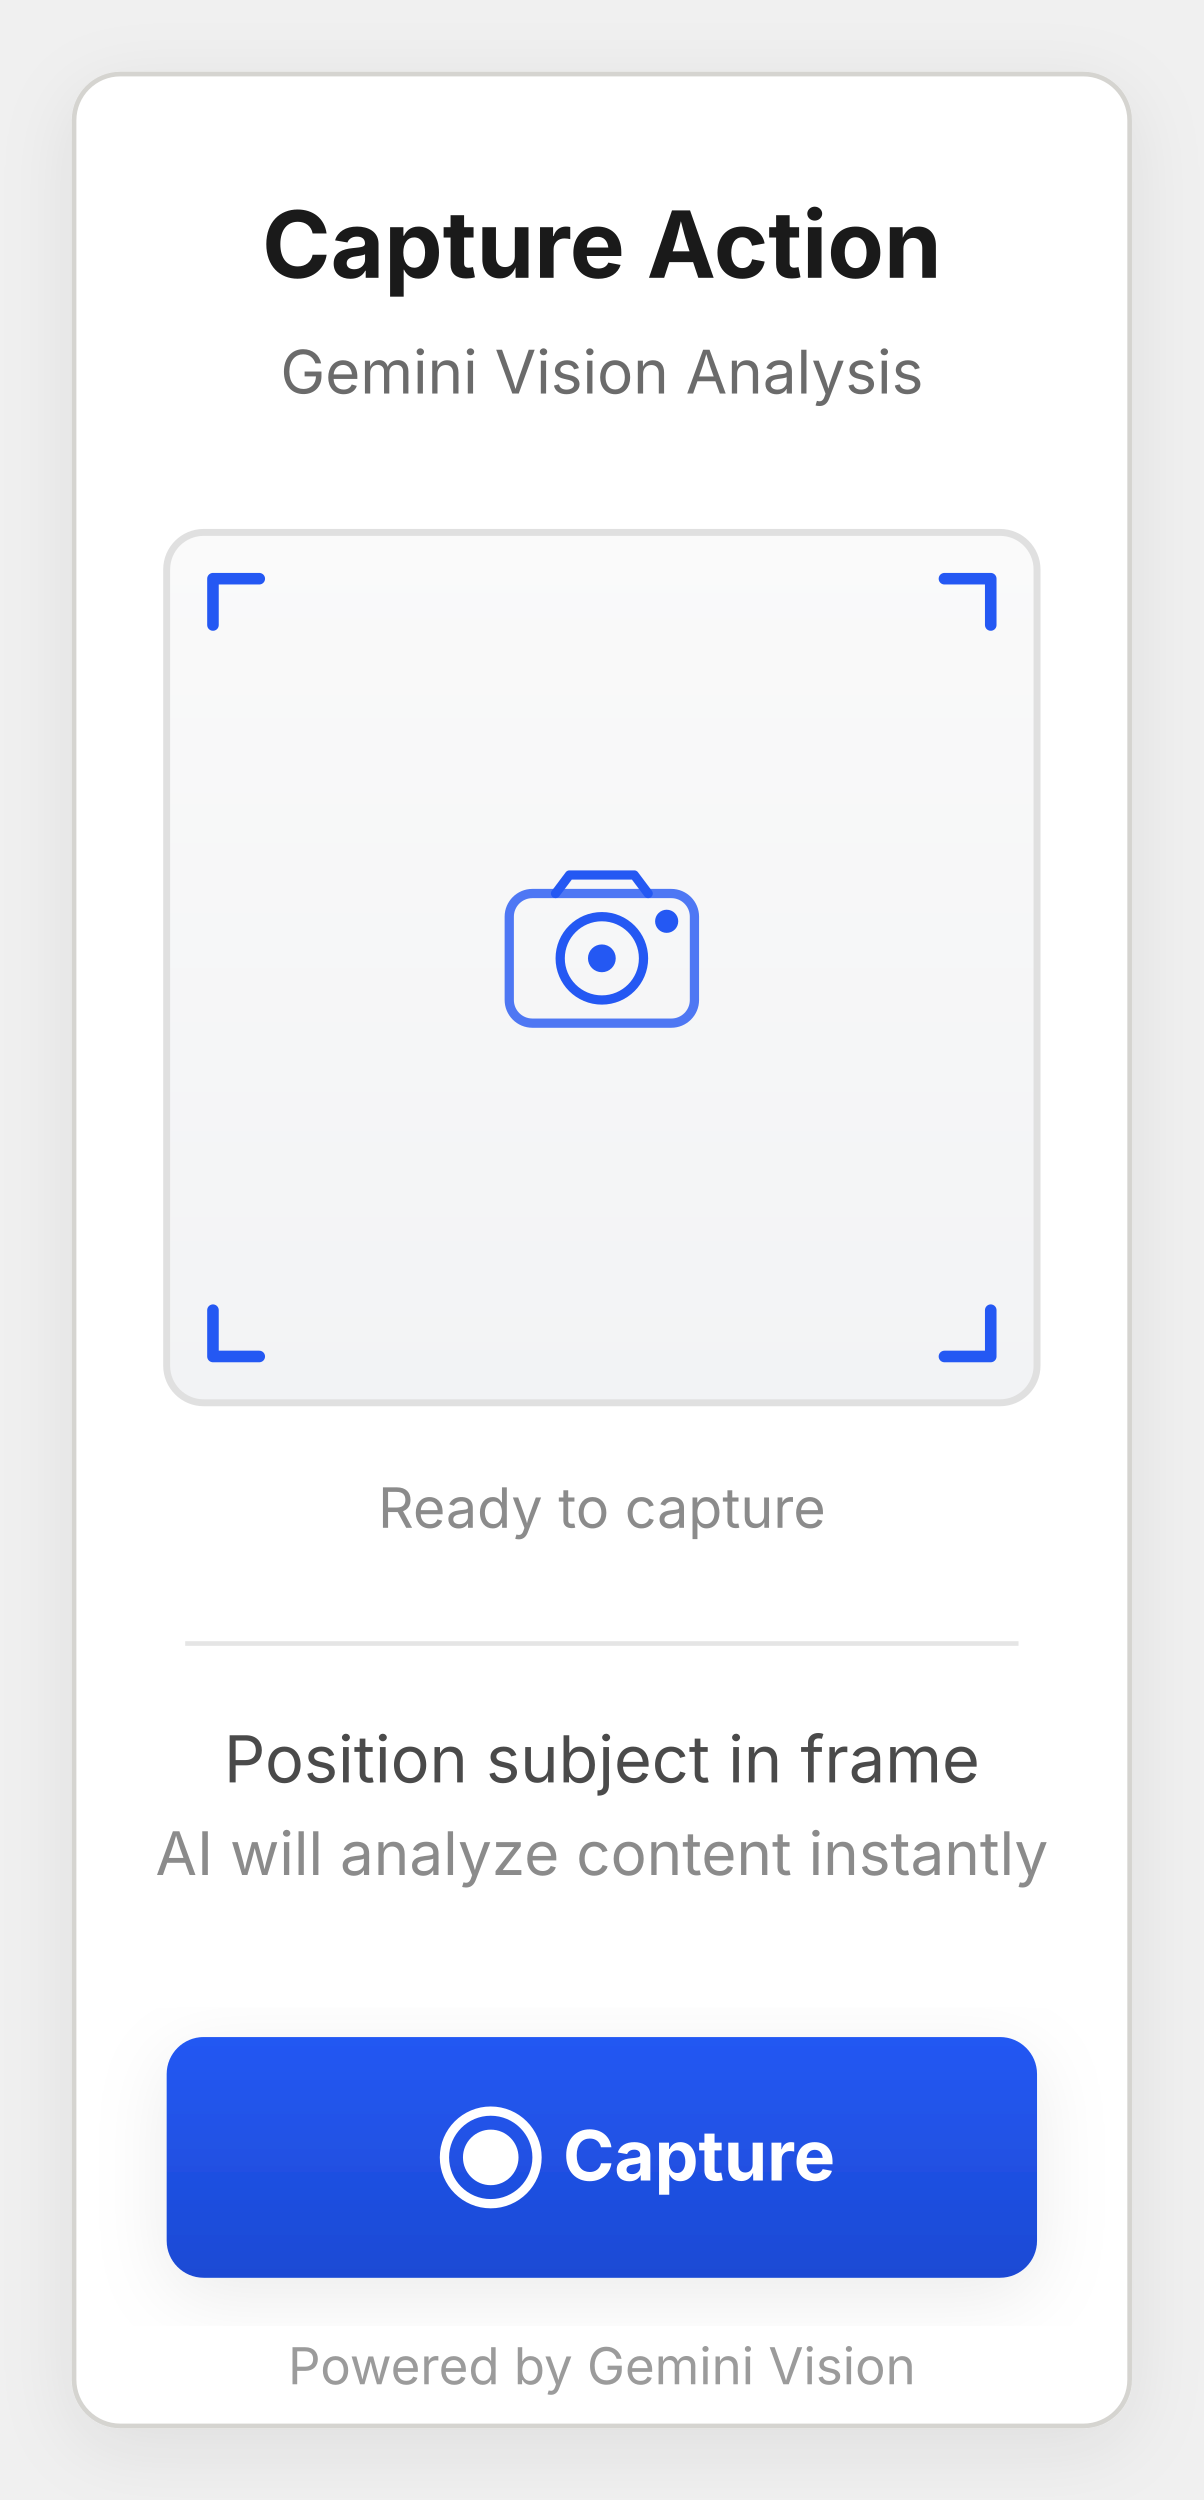
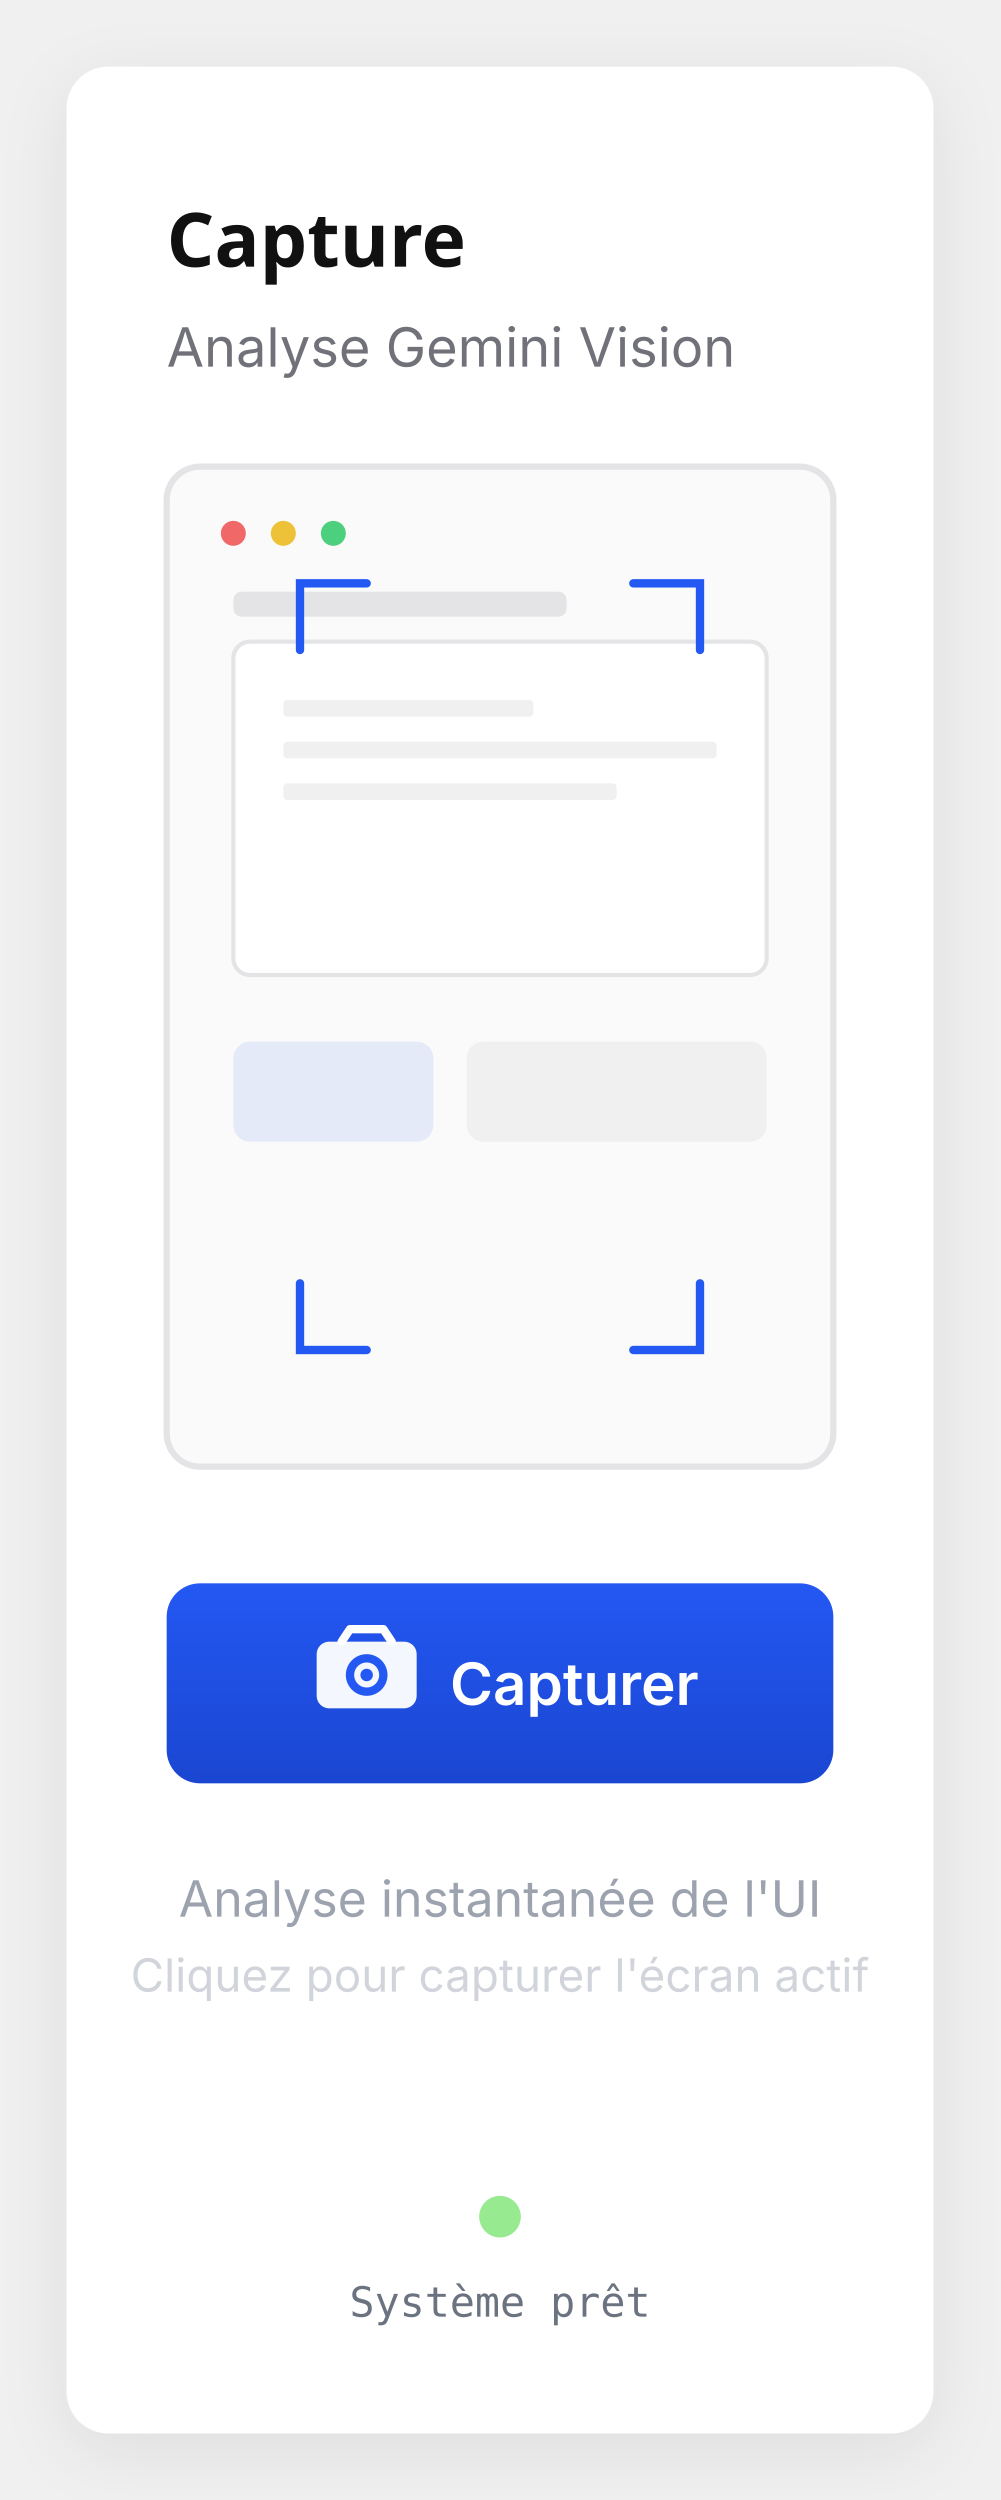
- <svg xmlns="http://www.w3.org/2000/svg" viewBox="0 0 260 540">
+ <svg xmlns="http://www.w3.org/2000/svg" viewBox="0 0 240 600">
  <defs>
-     <filter id="shadow" x="-20%" y="-20%" width="140%" height="140%">
+     <filter id="cardShadow" x="-50%" y="-50%" width="200%" height="200%">
      <feDropShadow dx="0" dy="4" stdDeviation="8" flood-opacity="0.08" />
    </filter>
-     <linearGradient id="btnGrad" x1="0%" y1="0%" x2="0%" y2="100%">
+     <linearGradient id="btnGradient" x1="0%" y1="0%" x2="0%" y2="100%">
      <stop offset="0%" style="stop-color:#2458f3;stop-opacity:1" />
-       <stop offset="100%" style="stop-color:#1c4ad4;stop-opacity:1" />
-     </linearGradient>
-     <linearGradient id="previewGrad" x1="0%" y1="0%" x2="0%" y2="100%">
-       <stop offset="0%" style="stop-color:#fafafa;stop-opacity:1" />
-       <stop offset="100%" style="stop-color:#f2f3f5;stop-opacity:1" />
+       <stop offset="100%" style="stop-color:#1a46d1;stop-opacity:1" />
    </linearGradient>
  </defs>
  <g id="component_root">
-     <rect x="16" y="16" width="228" height="508" rx="10" fill="#ffffff" filter="url(#shadow)" stroke="#d5d4d0" stroke-width="1" />
-     <text x="130" y="60" font-family="Plus Jakarta Sans, Inter, sans-serif" font-weight="700" font-size="20" fill="#1a1a1a" text-anchor="middle">Capture Action</text>
-     <text x="130" y="85" font-family="Inter, system-ui, sans-serif" font-size="13" fill="#6b6b6b" text-anchor="middle">Gemini Vision Analysis</text>
-     <rect x="36" y="115" width="188" height="188" rx="8" fill="url(#previewGrad)" stroke="#e0e0e0" stroke-width="1.5" />
-     <path d="M46 125 L46 135 M46 125 L56 125" stroke="#2458f3" stroke-width="2.5" fill="none" stroke-linecap="round" />
-     <path d="M214 125 L214 135 M214 125 L204 125" stroke="#2458f3" stroke-width="2.5" fill="none" stroke-linecap="round" />
-     <path d="M46 293 L46 283 M46 293 L56 293" stroke="#2458f3" stroke-width="2.5" fill="none" stroke-linecap="round" />
-     <path d="M214 293 L214 283 M214 293 L204 293" stroke="#2458f3" stroke-width="2.5" fill="none" stroke-linecap="round" />
-     <g transform="translate(110, 189)">
-       <rect x="0" y="4" width="40" height="28" rx="5" fill="none" stroke="#2458f3" stroke-width="2" opacity="0.8" />
-       <circle cx="20" cy="18" r="9" fill="none" stroke="#2458f3" stroke-width="2" />
-       <circle cx="20" cy="18" r="3" fill="#2458f3" />
-       <circle cx="34" cy="10" r="2.5" fill="#2458f3" />
-       <path d="M10 4 L13 0 L27 0 L30 4" stroke="#2458f3" stroke-width="2" fill="none" stroke-linecap="round" stroke-linejoin="round" />
+     <rect x="16" y="16" width="208" height="568" rx="10" fill="#ffffff" filter="url(#cardShadow)" />
+     <text x="40" y="64" font-family="Plus Jakarta Sans, sans-serif" font-weight="700" font-size="18" fill="#111111">Capture</text>
+     <text x="40" y="88" font-family="Inter, sans-serif" font-size="13" fill="#71717a">Analyse Gemini Vision</text>
+     <rect x="40" y="112" width="160" height="240" rx="8" fill="#fafafa" stroke="#e4e4e7" stroke-width="1.5" />
+     <circle cx="56" cy="128" r="3" fill="#ef4444" opacity="0.8" />
+     <circle cx="68" cy="128" r="3" fill="#eab308" opacity="0.8" />
+     <circle cx="80" cy="128" r="3" fill="#22c55e" opacity="0.8" />
+     <rect x="56" y="142" width="80" height="6" rx="2" fill="#e4e4e7" />
+     <rect x="56" y="154" width="128" height="80" rx="4" fill="#ffffff" stroke="#e4e4e7" stroke-width="1" />
+     <rect x="68" y="168" width="60" height="4" rx="1" fill="#f0f0f0" />
+     <rect x="68" y="178" width="104" height="4" rx="1" fill="#f0f0f0" />
+     <rect x="68" y="188" width="80" height="4" rx="1" fill="#f0f0f0" />
+     <rect x="56" y="250" width="48" height="24" rx="4" fill="#2458f3" opacity="0.1" />
+     <rect x="112" y="250" width="72" height="24" rx="4" fill="#f0f0f0" />
+     <path d="M 72 156 L 72 140 L 88 140" stroke="#2458f3" stroke-width="2" fill="none" stroke-linecap="round" />
+     <path d="M 168 156 L 168 140 L 152 140" stroke="#2458f3" stroke-width="2" fill="none" stroke-linecap="round" />
+     <path d="M 72 308 L 72 324 L 88 324" stroke="#2458f3" stroke-width="2" fill="none" stroke-linecap="round" />
+     <path d="M 168 308 L 168 324 L 152 324" stroke="#2458f3" stroke-width="2" fill="none" stroke-linecap="round" />
+     <g id="capture_button" transform="translate(40, 380)">
+       <rect width="160" height="48" rx="8" fill="url(#btnGradient)" />
+       <rect x="36" y="14" width="24" height="16" rx="3" fill="white" opacity="0.95" />
+       <path d="M 42 14 L 44 11 L 52 11 L 54 14" stroke="white" stroke-width="2" fill="none" stroke-linecap="round" stroke-linejoin="round" />
+       <circle cx="48" cy="22" r="4" stroke="#2458f3" stroke-width="2" fill="none" />
+       <circle cx="48" cy="22" r="1.5" fill="#2458f3" />
+       <text x="68" y="24" font-family="Inter, sans-serif" font-weight="600" font-size="14" fill="white" dominant-baseline="middle">Capturer</text>
    </g>
-     <text x="130" y="330" font-family="Inter, system-ui, sans-serif" font-size="12" fill="#8b8b8b" text-anchor="middle">Ready to capture</text>
-     <line x1="40" y1="355" x2="220" y2="355" stroke="#e5e5e5" stroke-width="1" />
-     <text x="130" y="385" font-family="Inter, system-ui, sans-serif" font-size="14" fill="#4a4a4a" text-anchor="middle">Position subject in frame</text>
-     <text x="130" y="405" font-family="Inter, system-ui, sans-serif" font-size="13" fill="#8b8b8b" text-anchor="middle">AI will analyze content instantly</text>
-     <g transform="translate(36, 440)">
-       <rect x="0" y="0" width="188" height="52" rx="8" fill="url(#btnGrad)" filter="url(#shadow)" />
-       <circle cx="70" cy="26" r="10" fill="none" stroke="#ffffff" stroke-width="2" />
-       <circle cx="70" cy="26" r="6" fill="#ffffff" />
-       <text x="115" y="31" font-family="Plus Jakarta Sans, Inter, sans-serif" font-weight="700" font-size="15" fill="#ffffff" text-anchor="middle">Capture</text>
-     </g>
-     <text x="130" y="515" font-family="Inter, system-ui, sans-serif" font-size="11" fill="#9b9b9b" text-anchor="middle">Powered by Gemini Vision</text>
+     <text x="120" y="460" font-family="Inter, sans-serif" font-size="12" fill="#9ca3af" text-anchor="middle">Analyse instantanée de l'UI</text>
+     <text x="120" y="478" font-family="Inter, sans-serif" font-size="11" fill="#d1d5db" text-anchor="middle">Cliquez pour capturer l'écran actif</text>
+     <circle cx="120" cy="532" r="5" fill="#97ea90" />
+     <text x="120" y="556" font-family="Roboto Mono, monospace" font-size="10" fill="#6b7280" text-anchor="middle">Système prêt</text>
  </g>
</svg>
